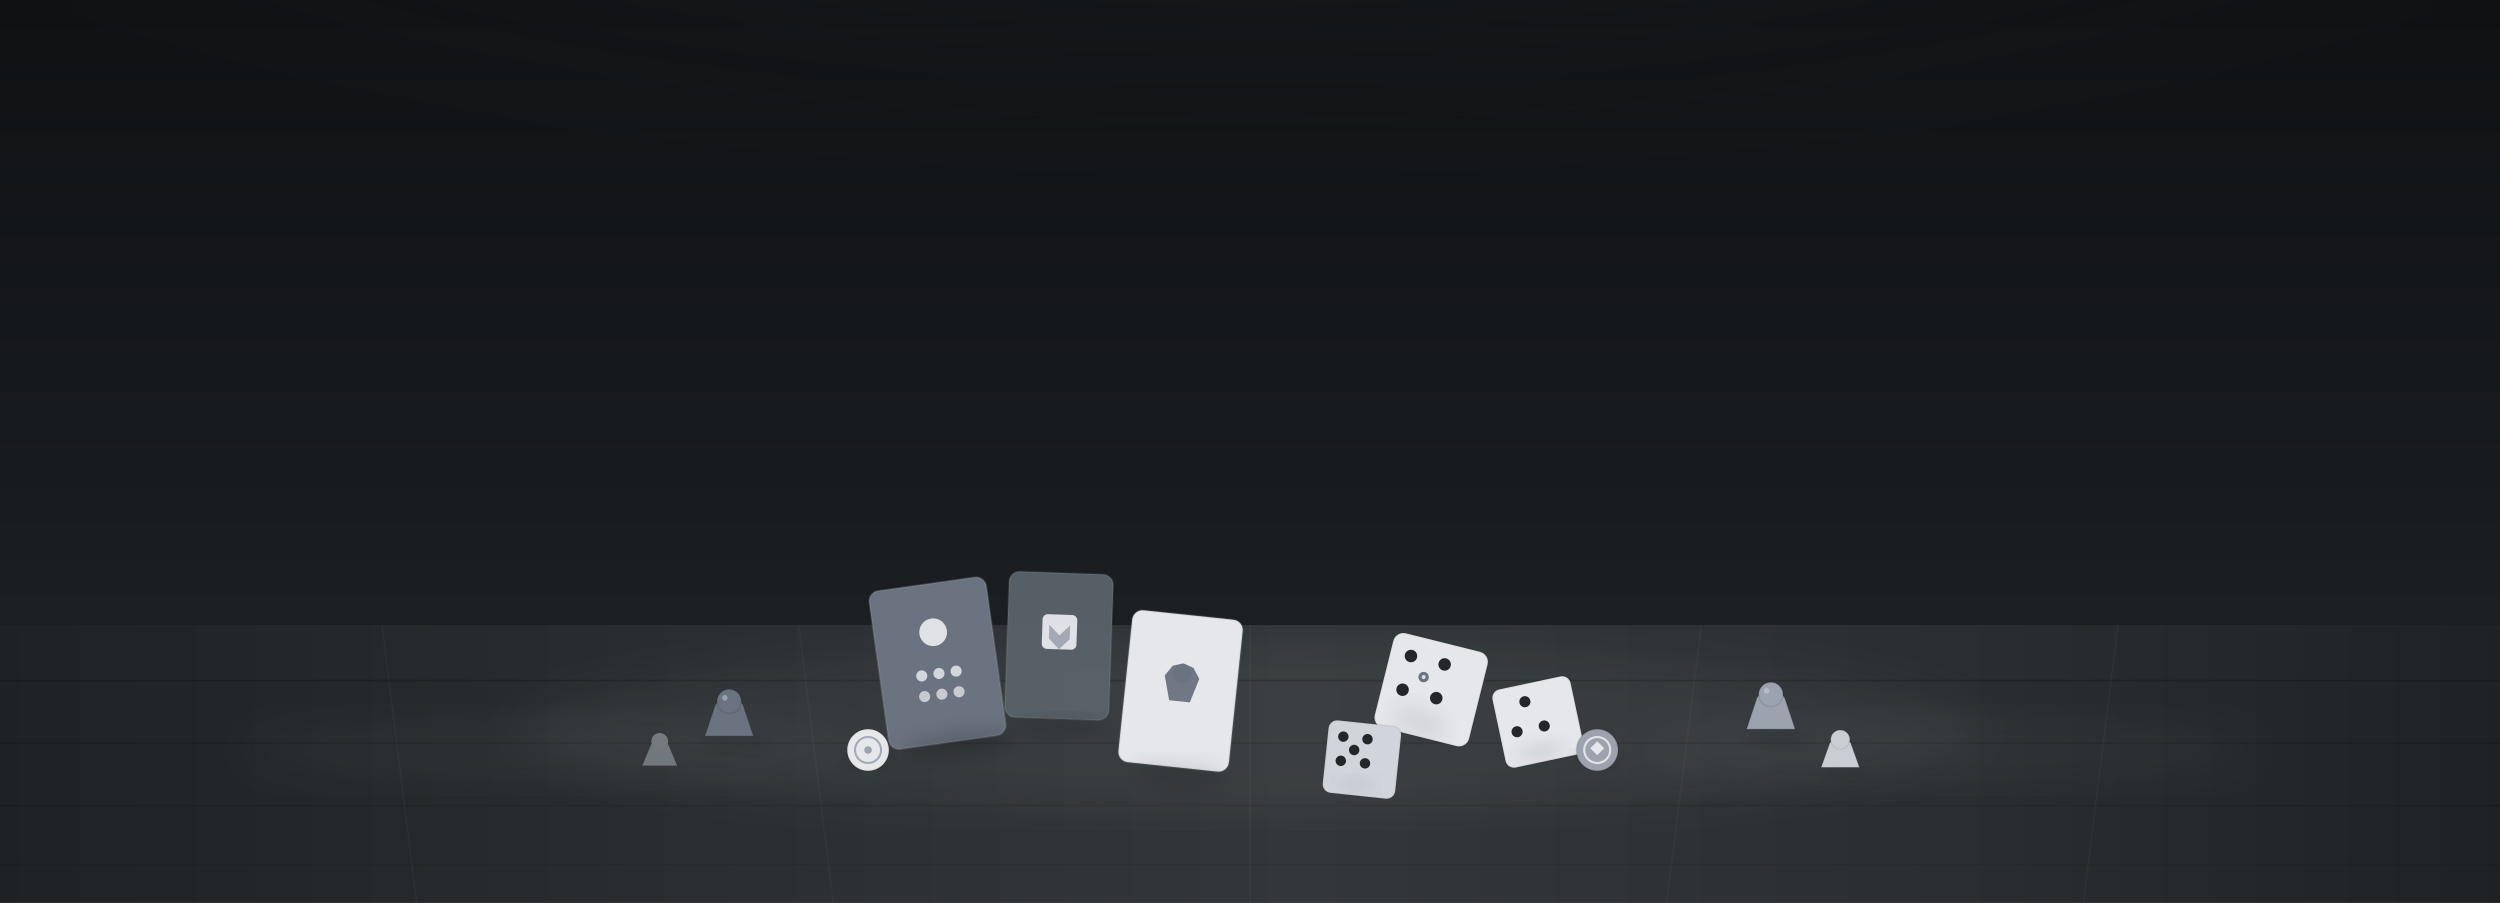
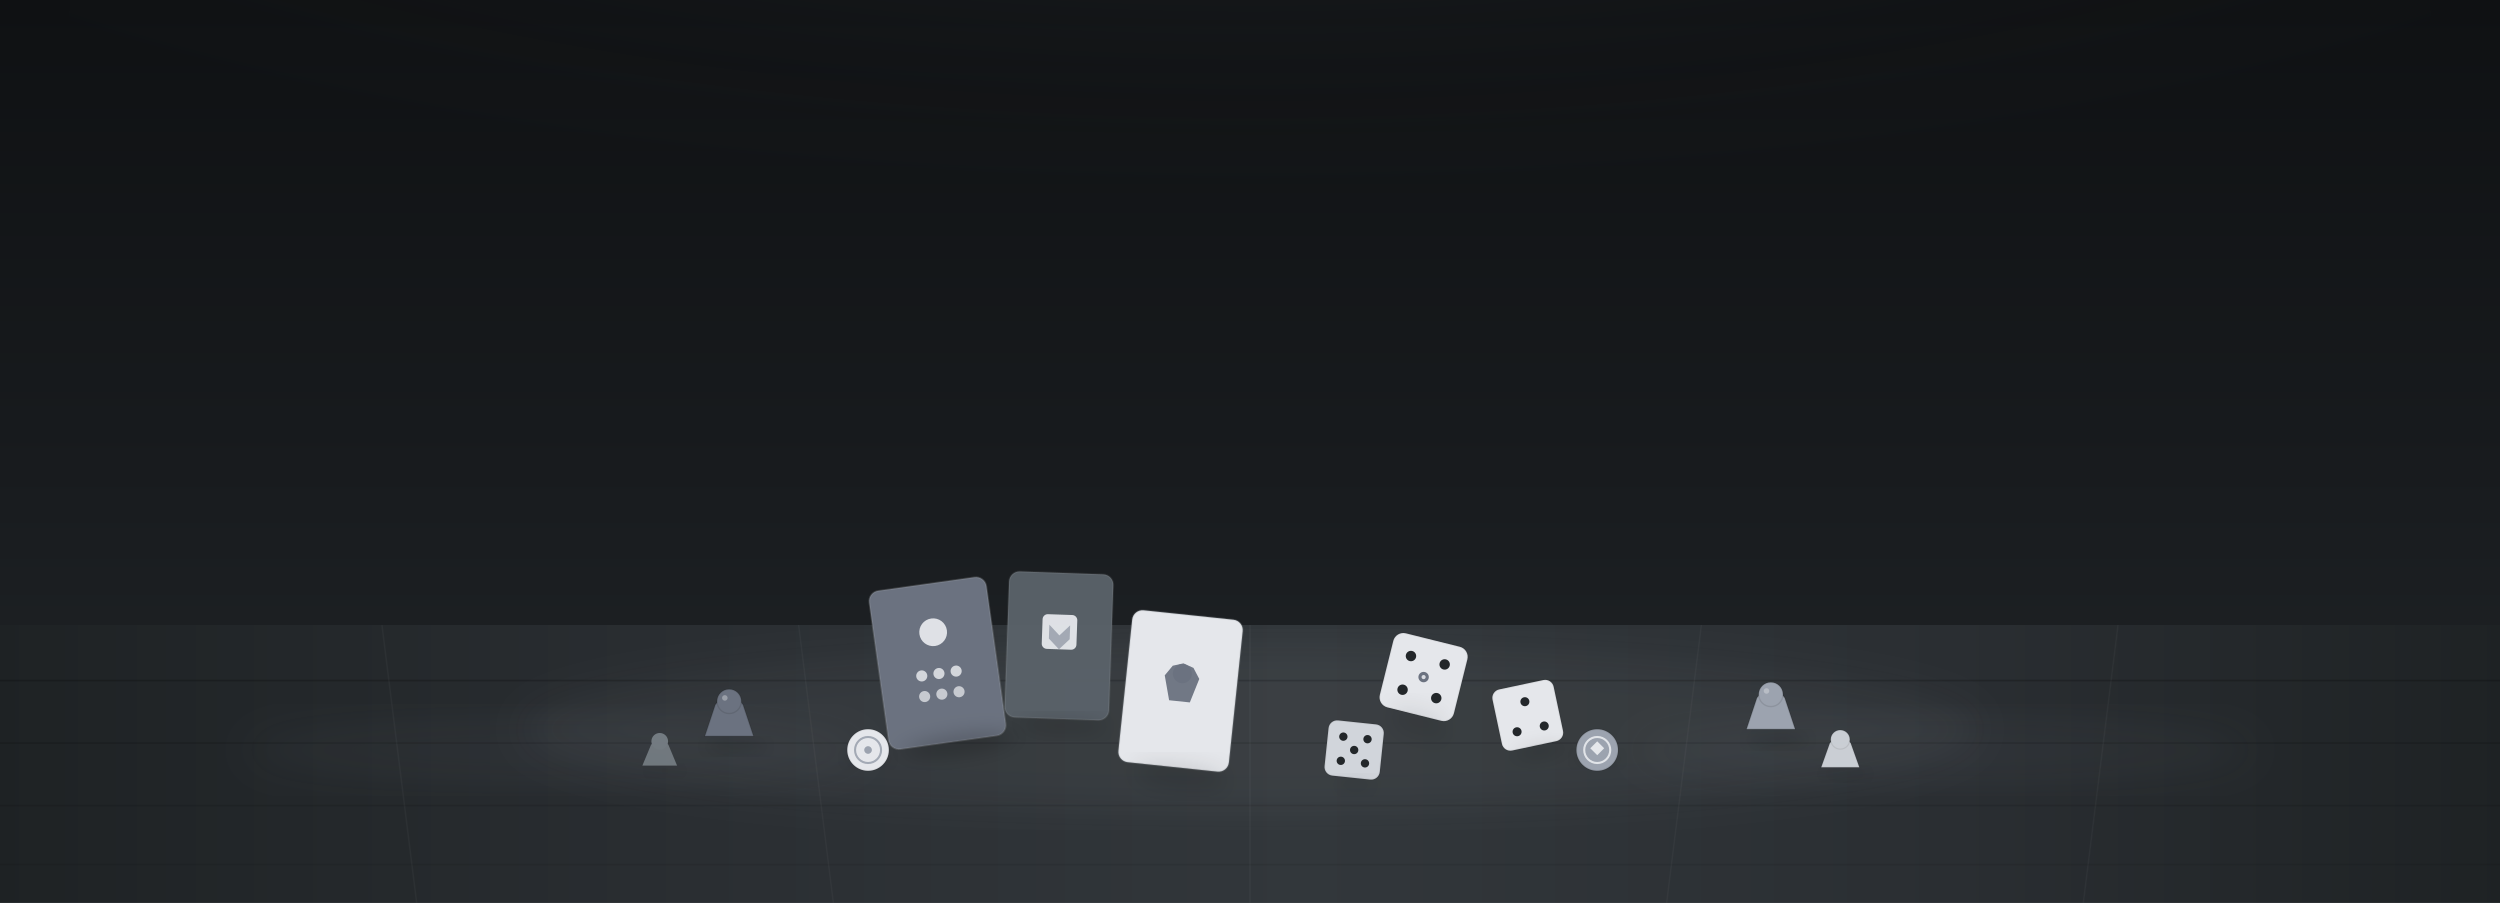
<svg xmlns="http://www.w3.org/2000/svg" viewBox="0 0 1440 520" width="1440" height="520" role="img" aria-hidden="true">
  <defs>
    <linearGradient id="bg" x1="0" y1="0" x2="0" y2="1">
      <stop offset="0%" stop-color="#0f1113" />
      <stop offset="52%" stop-color="#181b1e" />
      <stop offset="100%" stop-color="#23272a" />
    </linearGradient>
    <radialGradient id="lampGlow" cx="50%" cy="0%" r="78%">
      <stop offset="0%" stop-color="#e5e7eb" stop-opacity="0.88" />
      <stop offset="18%" stop-color="#e5e7eb" stop-opacity="0.14" />
      <stop offset="42%" stop-color="#9ca3af" stop-opacity="0.08" />
      <stop offset="100%" stop-color="#121416" stop-opacity="0" />
    </radialGradient>
    <linearGradient id="wood" x1="0" y1="0" x2="1" y2="0">
      <stop offset="0%" stop-color="#1e2224" />
      <stop offset="28%" stop-color="#2a2e32" />
      <stop offset="52%" stop-color="#32373b" />
      <stop offset="78%" stop-color="#2a2e32" />
      <stop offset="100%" stop-color="#1e2224" />
    </linearGradient>
    <filter id="blur12">
      <feGaussianBlur stdDeviation="12" />
    </filter>
    <filter id="blur6">
      <feGaussianBlur stdDeviation="6" />
    </filter>
  </defs>
  <rect width="1440" height="520" fill="url(#bg)" />
  <path d="M0 360 L1440 360 L1440 520 L0 520 Z" fill="url(#wood)" opacity="1" />
  <g stroke="rgba(0,0,0,0.20)" stroke-width="1" fill="none" opacity="1">
    <path d="M0 392 H1440" />
    <path d="M0 428 H1440" opacity="0.7" />
    <path d="M0 464 H1440" opacity="0.55" />
    <path d="M0 498 H1440" opacity="0.4" />
  </g>
  <g stroke="rgba(255,255,255,0.035)" stroke-width="0.8" fill="none">
    <path d="M220 360 L240 520" />
    <path d="M460 360 L480 520" />
    <path d="M720 360 L720 520" />
    <path d="M980 360 L960 520" />
    <path d="M1220 360 L1200 520" />
  </g>
  <ellipse cx="720" cy="8" rx="680" ry="220" fill="url(#lampGlow)" opacity="1" />
  <ellipse cx="720" cy="420" rx="420" ry="48" fill="#e5e7eb" opacity="0.05" filter="url(#blur12)" />
  <ellipse cx="320" cy="432" rx="180" ry="22" fill="#9ca3af" opacity="0.05" filter="url(#blur12)" />
  <ellipse cx="1120" cy="432" rx="180" ry="22" fill="#9ca3af" opacity="0.05" filter="url(#blur12)" />
  <g transform="translate(540 382) rotate(-8)">
    <rect x="-34" y="-46" width="68" height="92" rx="6" fill="#1e2326" stroke="rgba(255,255,255,0.06)" stroke-width="1" />
    <rect x="-34" y="-46" width="68" height="92" rx="6" fill="#6b7280" opacity="1" />
    <rect x="-34" y="-46" width="68" height="92" rx="6" fill="none" stroke="rgba(255,255,255,0.10)" stroke-width="1" />
    <circle cx="0" cy="-18" r="8" fill="#e5e7eb" opacity="0.95" />
    <circle cx="-10" cy="6" r="3.2" fill="#e5e7eb" opacity="0.85" />
    <circle cx="0" cy="6" r="3.2" fill="#e5e7eb" opacity="0.85" />
    <circle cx="10" cy="6" r="3.2" fill="#e5e7eb" opacity="0.85" />
    <circle cx="-10" cy="18" r="3.2" fill="#e5e7eb" opacity="0.75" />
    <circle cx="0" cy="18" r="3.2" fill="#e5e7eb" opacity="0.75" />
    <circle cx="10" cy="18" r="3.2" fill="#e5e7eb" opacity="0.75" />
    <ellipse cx="6" cy="48" rx="32" ry="6" fill="black" opacity="0.18" filter="url(#blur6)" />
  </g>
  <g transform="translate(680 398) rotate(6)">
    <rect x="-32" y="-44" width="64" height="88" rx="6" fill="#1e2326" stroke="rgba(255,255,255,0.06)" stroke-width="1" />
    <rect x="-32" y="-44" width="64" height="88" rx="6" fill="#e5e7eb" />
    <rect x="-32" y="-44" width="64" height="88" rx="6" fill="none" stroke="rgba(107,114,128,0.14)" stroke-width="1" />
    <path d="M-10  -8 L-6 -14 L0 -16 L6 -14 L10 -8 L6 6 L-6 6 Z" fill="#6b7280" opacity="0.95" />
    <circle cx="0" cy="-10" r="5.5" fill="#6b7280" />
    <ellipse cx="5" cy="49" rx="28" ry="5" fill="black" opacity="0.16" filter="url(#blur6)" />
  </g>
  <g transform="translate(610 372) rotate(2)">
    <rect x="-30" y="-42" width="60" height="84" rx="6" fill="#5a6269" opacity="0.96" stroke="rgba(255,255,255,0.08)" stroke-width="1" />
    <rect x="-10" y="-18" width="20" height="20" rx="3" fill="#e5e7eb" opacity="0.95" />
    <path d="M-6 -12 L0 -6 L6 -12 L6 -4 L0 2 L-6 -4 Z" fill="#9ca3af" opacity="0.9" />
    <ellipse cx="4" cy="46" rx="26" ry="5" fill="black" opacity="0.14" filter="url(#blur6)" />
  </g>
  <g transform="translate(820 390) rotate(14)">
-     <rect x="-22" y="-22" width="56" height="56" rx="6" fill="#e5e7eb" stroke="rgba(0,0,0,0.06)" stroke-width="1" />
-     <circle cx="-10" cy="-10" r="3.6" fill="#23272a" />
-     <circle cx="10" cy="-10" r="3.6" fill="#23272a" />
-     <circle cx="-10" cy="10" r="3.6" fill="#23272a" />
-     <circle cx="10" cy="10" r="3.6" fill="#23272a" />
+     <rect x="-22" y="-22" width="44" height="44" rx="6" fill="#e5e7eb" stroke="rgba(0,0,0,0.06)" stroke-width="1" />
+     <circle cx="-10" cy="-10" r="3" fill="#23272a" />
+     <circle cx="10" cy="-10" r="3" fill="#23272a" />
+     <circle cx="-10" cy="10" r="3" fill="#23272a" />
+     <circle cx="10" cy="10" r="3" fill="#23272a" />
    <circle cx="0" cy="0" r="3" fill="#6b7280" />
    <circle cx="0" cy="0" r="1.2" fill="#e5e7eb" opacity="0.9" />
    <ellipse cx="4" cy="26" rx="18" ry="4" fill="black" opacity="0.15" filter="url(#blur6)" />
  </g>
  <g transform="translate(880 412) rotate(-12)">
-     <rect x="-18" y="-18" width="46" height="46" rx="5" fill="#e5e7eb" stroke="rgba(0,0,0,0.06)" stroke-width="1" />
-     <circle cx="0" cy="-8" r="3.2" fill="#23272a" />
-     <circle cx="-8" cy="8" r="3.2" fill="#23272a" />
-     <circle cx="8" cy="8" r="3.2" fill="#23272a" />
+     <rect x="-18" y="-18" width="36" height="36" rx="5" fill="#e5e7eb" stroke="rgba(0,0,0,0.06)" stroke-width="1" />
+     <circle cx="0" cy="-8" r="2.6" fill="#23272a" />
+     <circle cx="-8" cy="8" r="2.6" fill="#23272a" />
+     <circle cx="8" cy="8" r="2.6" fill="#23272a" />
    <ellipse cx="3" cy="22" rx="14" ry="3.5" fill="black" opacity="0.13" filter="url(#blur6)" />
  </g>
  <g transform="translate(780 432) rotate(6)">
-     <rect x="-16" y="-16" width="42" height="42" rx="5" fill="#d1d5db" stroke="rgba(0,0,0,0.06)" stroke-width="1" />
-     <circle cx="-7" cy="-7" r="3" fill="#23272a" />
-     <circle cx="7" cy="-7" r="3" fill="#23272a" />
-     <circle cx="0" cy="0" r="3" fill="#23272a" />
-     <circle cx="-7" cy="7" r="3" fill="#23272a" />
-     <circle cx="7" cy="7" r="3" fill="#23272a" />
+     <rect x="-16" y="-16" width="32" height="32" rx="5" fill="#d1d5db" stroke="rgba(0,0,0,0.06)" stroke-width="1" />
+     <circle cx="-7" cy="-7" r="2.4" fill="#23272a" />
+     <circle cx="7" cy="-7" r="2.4" fill="#23272a" />
+     <circle cx="0" cy="0" r="2.4" fill="#23272a" />
+     <circle cx="-7" cy="7" r="2.4" fill="#23272a" />
+     <circle cx="7" cy="7" r="2.4" fill="#23272a" />
    <ellipse cx="3" cy="20" rx="12" ry="3" fill="black" opacity="0.12" filter="url(#blur6)" />
  </g>
  <g transform="translate(420 412)">
    <ellipse cx="4" cy="18" rx="18" ry="5" fill="black" opacity="0.16" filter="url(#blur6)" />
    <path d="M-14 12 L-8 -6 L-5 -10 L0 -12 L5 -10 L8 -6 L14 12 Z" fill="#6b7280" stroke="rgba(0,0,0,0.12)" stroke-width="0.8" />
    <circle cx="0" cy="-8" r="7" fill="#6b7280" stroke="rgba(0,0,0,0.10)" stroke-width="0.8" />
    <circle cx="-2.5" cy="-10" r="1.6" fill="rgba(255,255,255,0.32)" />
  </g>
  <g transform="translate(1020 408)">
    <ellipse cx="4" cy="18" rx="18" ry="5" fill="black" opacity="0.16" filter="url(#blur6)" />
    <path d="M-14 12 L-8 -6 L-5 -10 L0 -12 L5 -10 L8 -6 L14 12 Z" fill="#9ca3af" stroke="rgba(0,0,0,0.12)" stroke-width="0.8" />
    <circle cx="0" cy="-8" r="7" fill="#9ca3af" stroke="rgba(0,0,0,0.10)" stroke-width="0.8" />
    <circle cx="-2.5" cy="-10" r="1.6" fill="rgba(255,255,255,0.28)" />
  </g>
  <g transform="translate(1060 432)" opacity="0.95">
    <ellipse cx="3" cy="14" rx="14" ry="4" fill="black" opacity="0.14" filter="url(#blur6)" />
    <path d="M-11 10 L-6 -4 L-3 -7 L0 -9 L3 -7 L6 -4 L11 10 Z" fill="#d1d5db" stroke="rgba(0,0,0,0.08)" stroke-width="0.7" />
    <circle cx="0" cy="-6" r="5.5" fill="#d1d5db" stroke="rgba(0,0,0,0.08)" stroke-width="0.7" />
  </g>
  <g transform="translate(380 432)" opacity="0.9">
    <ellipse cx="3" cy="12" rx="12" ry="3.5" fill="black" opacity="0.12" filter="url(#blur6)" />
    <path d="M-10 9 L-5 -3 L-2 -6 L0 -7.5 L2 -6 L5 -3 L10 9 Z" fill="#7a8288" opacity="0.95" />
    <circle cx="0" cy="-5" r="4.8" fill="#7a8288" />
  </g>
  <g transform="translate(500 432)">
    <ellipse cx="0" cy="5" rx="14" ry="5" fill="black" opacity="0.14" filter="url(#blur6)" />
    <circle cx="0" cy="0" r="12" fill="#e5e7eb" stroke="rgba(0,0,0,0.06)" stroke-width="1" />
    <circle cx="0" cy="0" r="7.5" fill="none" stroke="#9ca3af" stroke-width="1.2" opacity="0.9" />
    <circle cx="0" cy="0" r="2.2" fill="#9ca3af" />
  </g>
  <g transform="translate(920 432)">
    <ellipse cx="0" cy="5" rx="14" ry="5" fill="black" opacity="0.14" filter="url(#blur6)" />
    <circle cx="0" cy="0" r="12" fill="#9ca3af" stroke="rgba(0,0,0,0.08)" stroke-width="1" />
    <circle cx="0" cy="0" r="7.5" fill="none" stroke="#e5e7eb" stroke-width="1.2" opacity="0.95" />
    <path d="M-4 -1 L0 -5 L4 -1 L0 3 Z" fill="#e5e7eb" />
  </g>
</svg>
